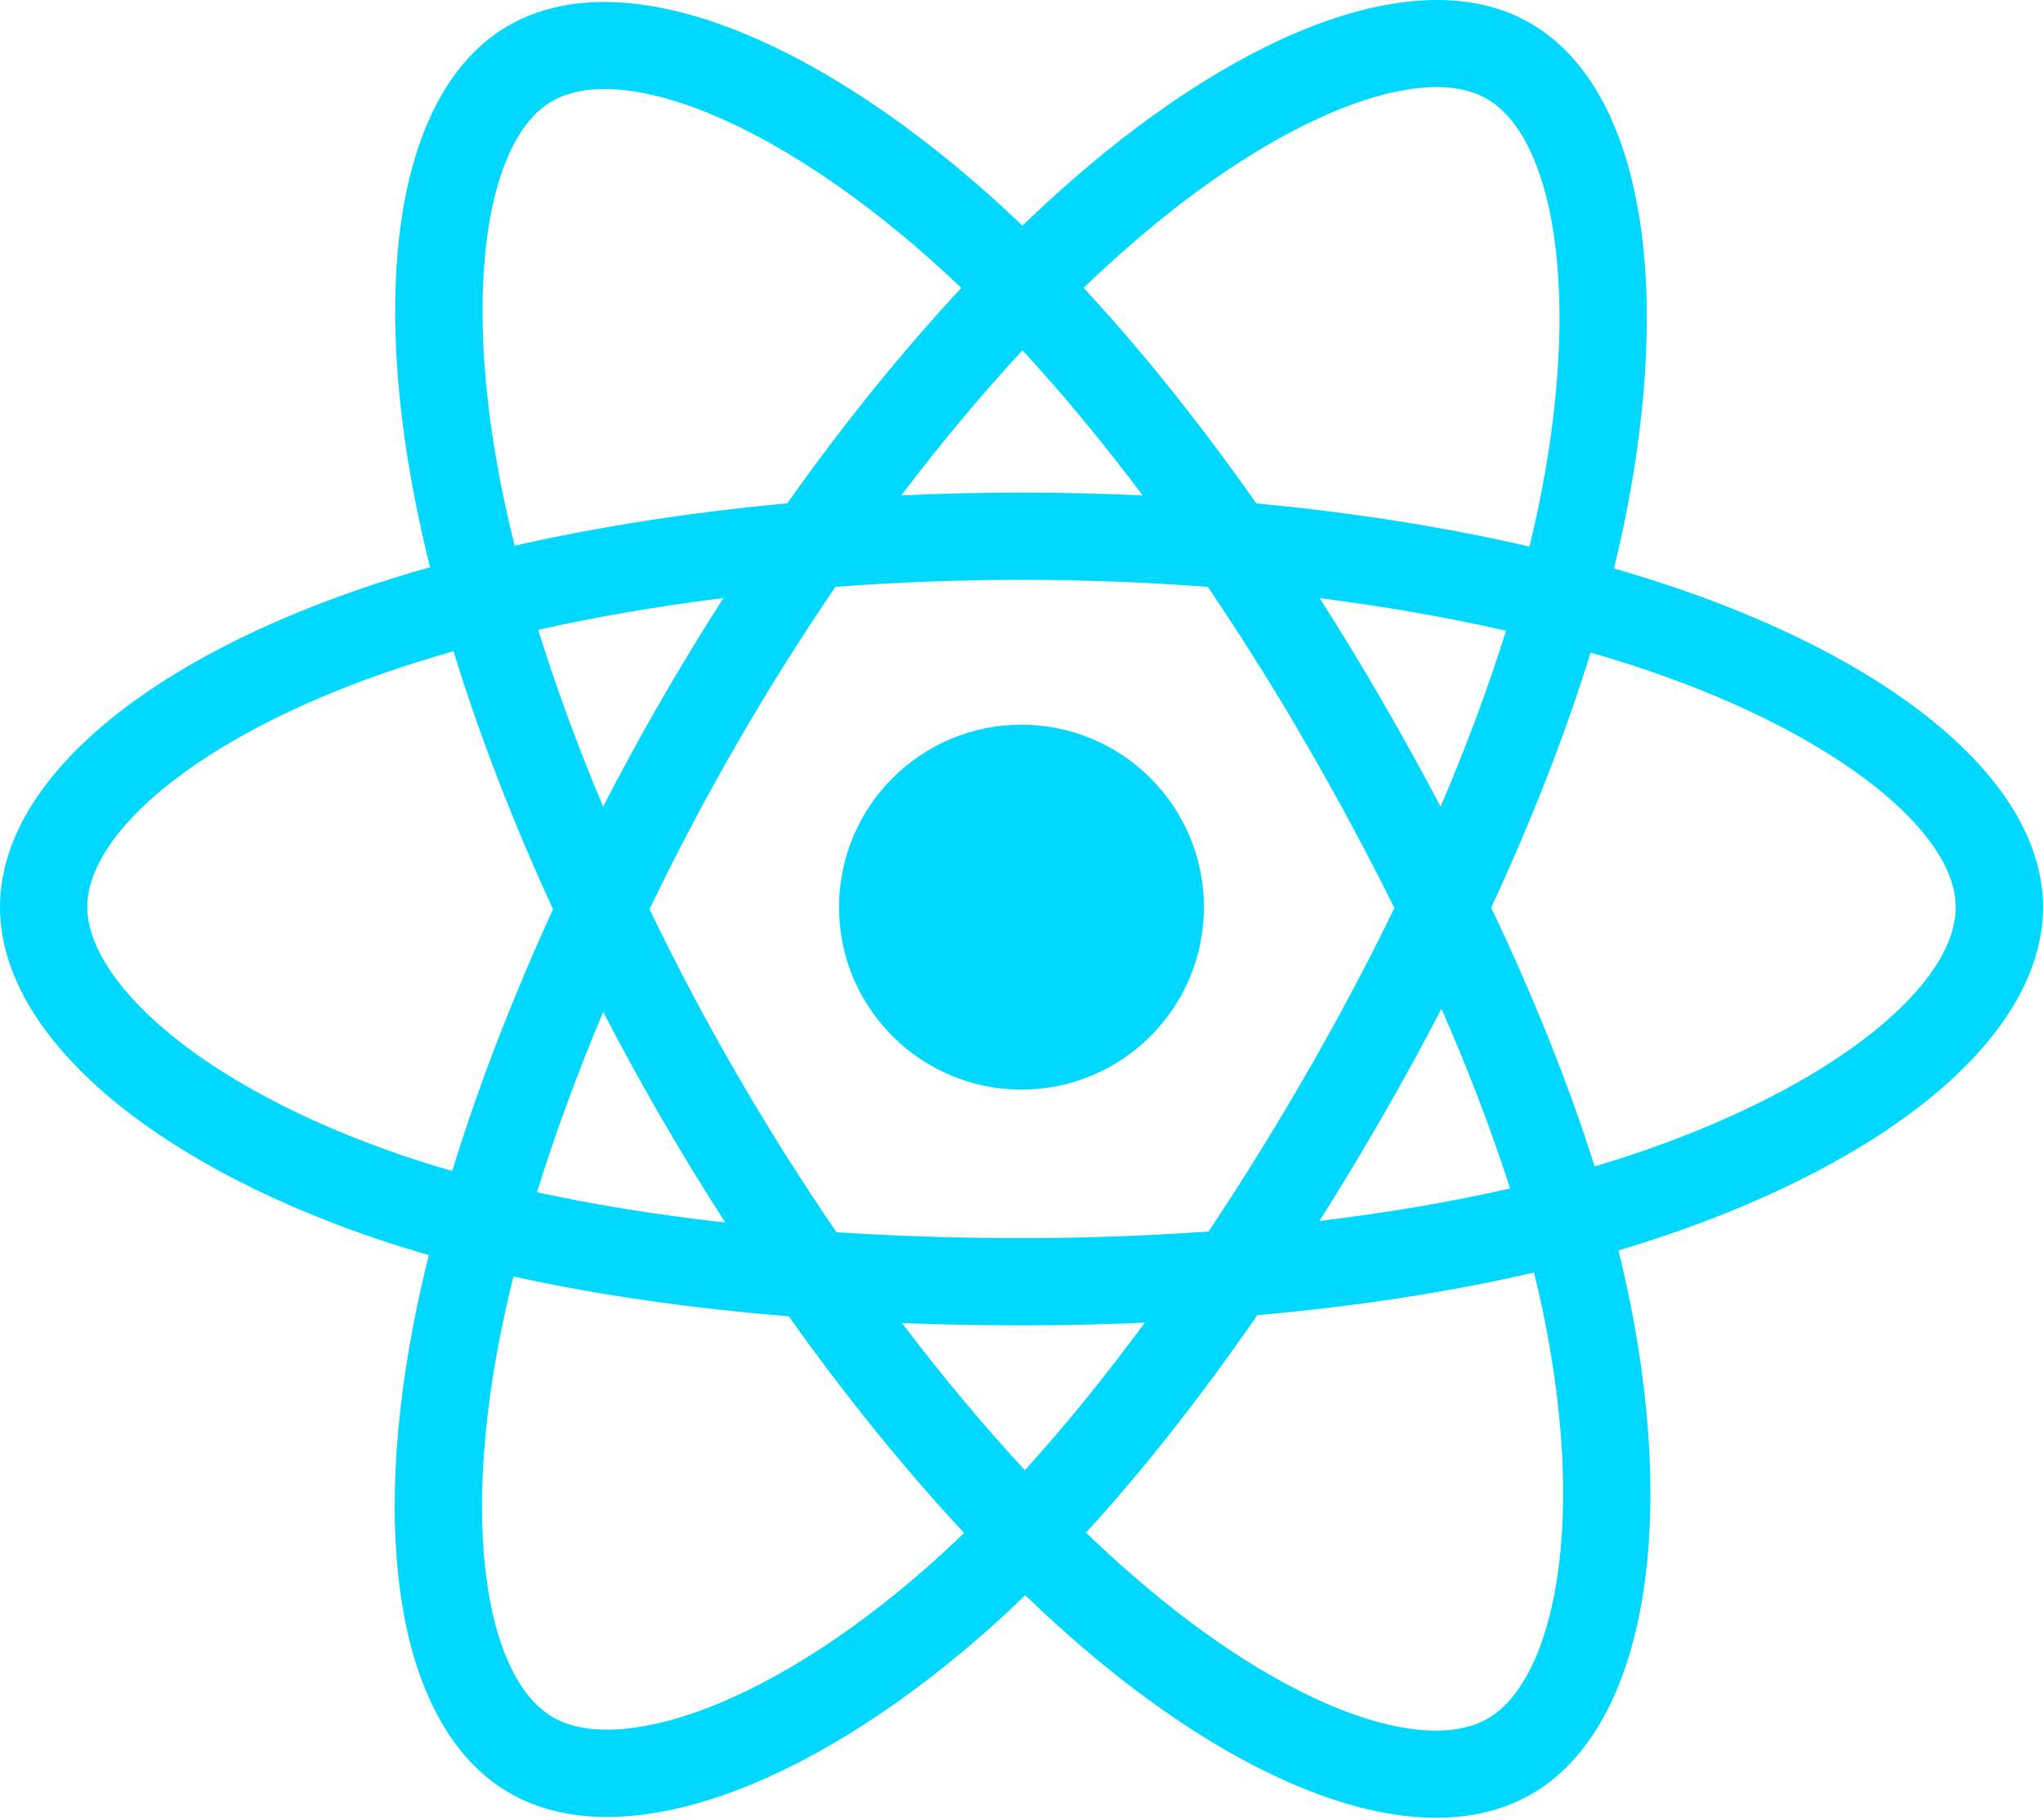
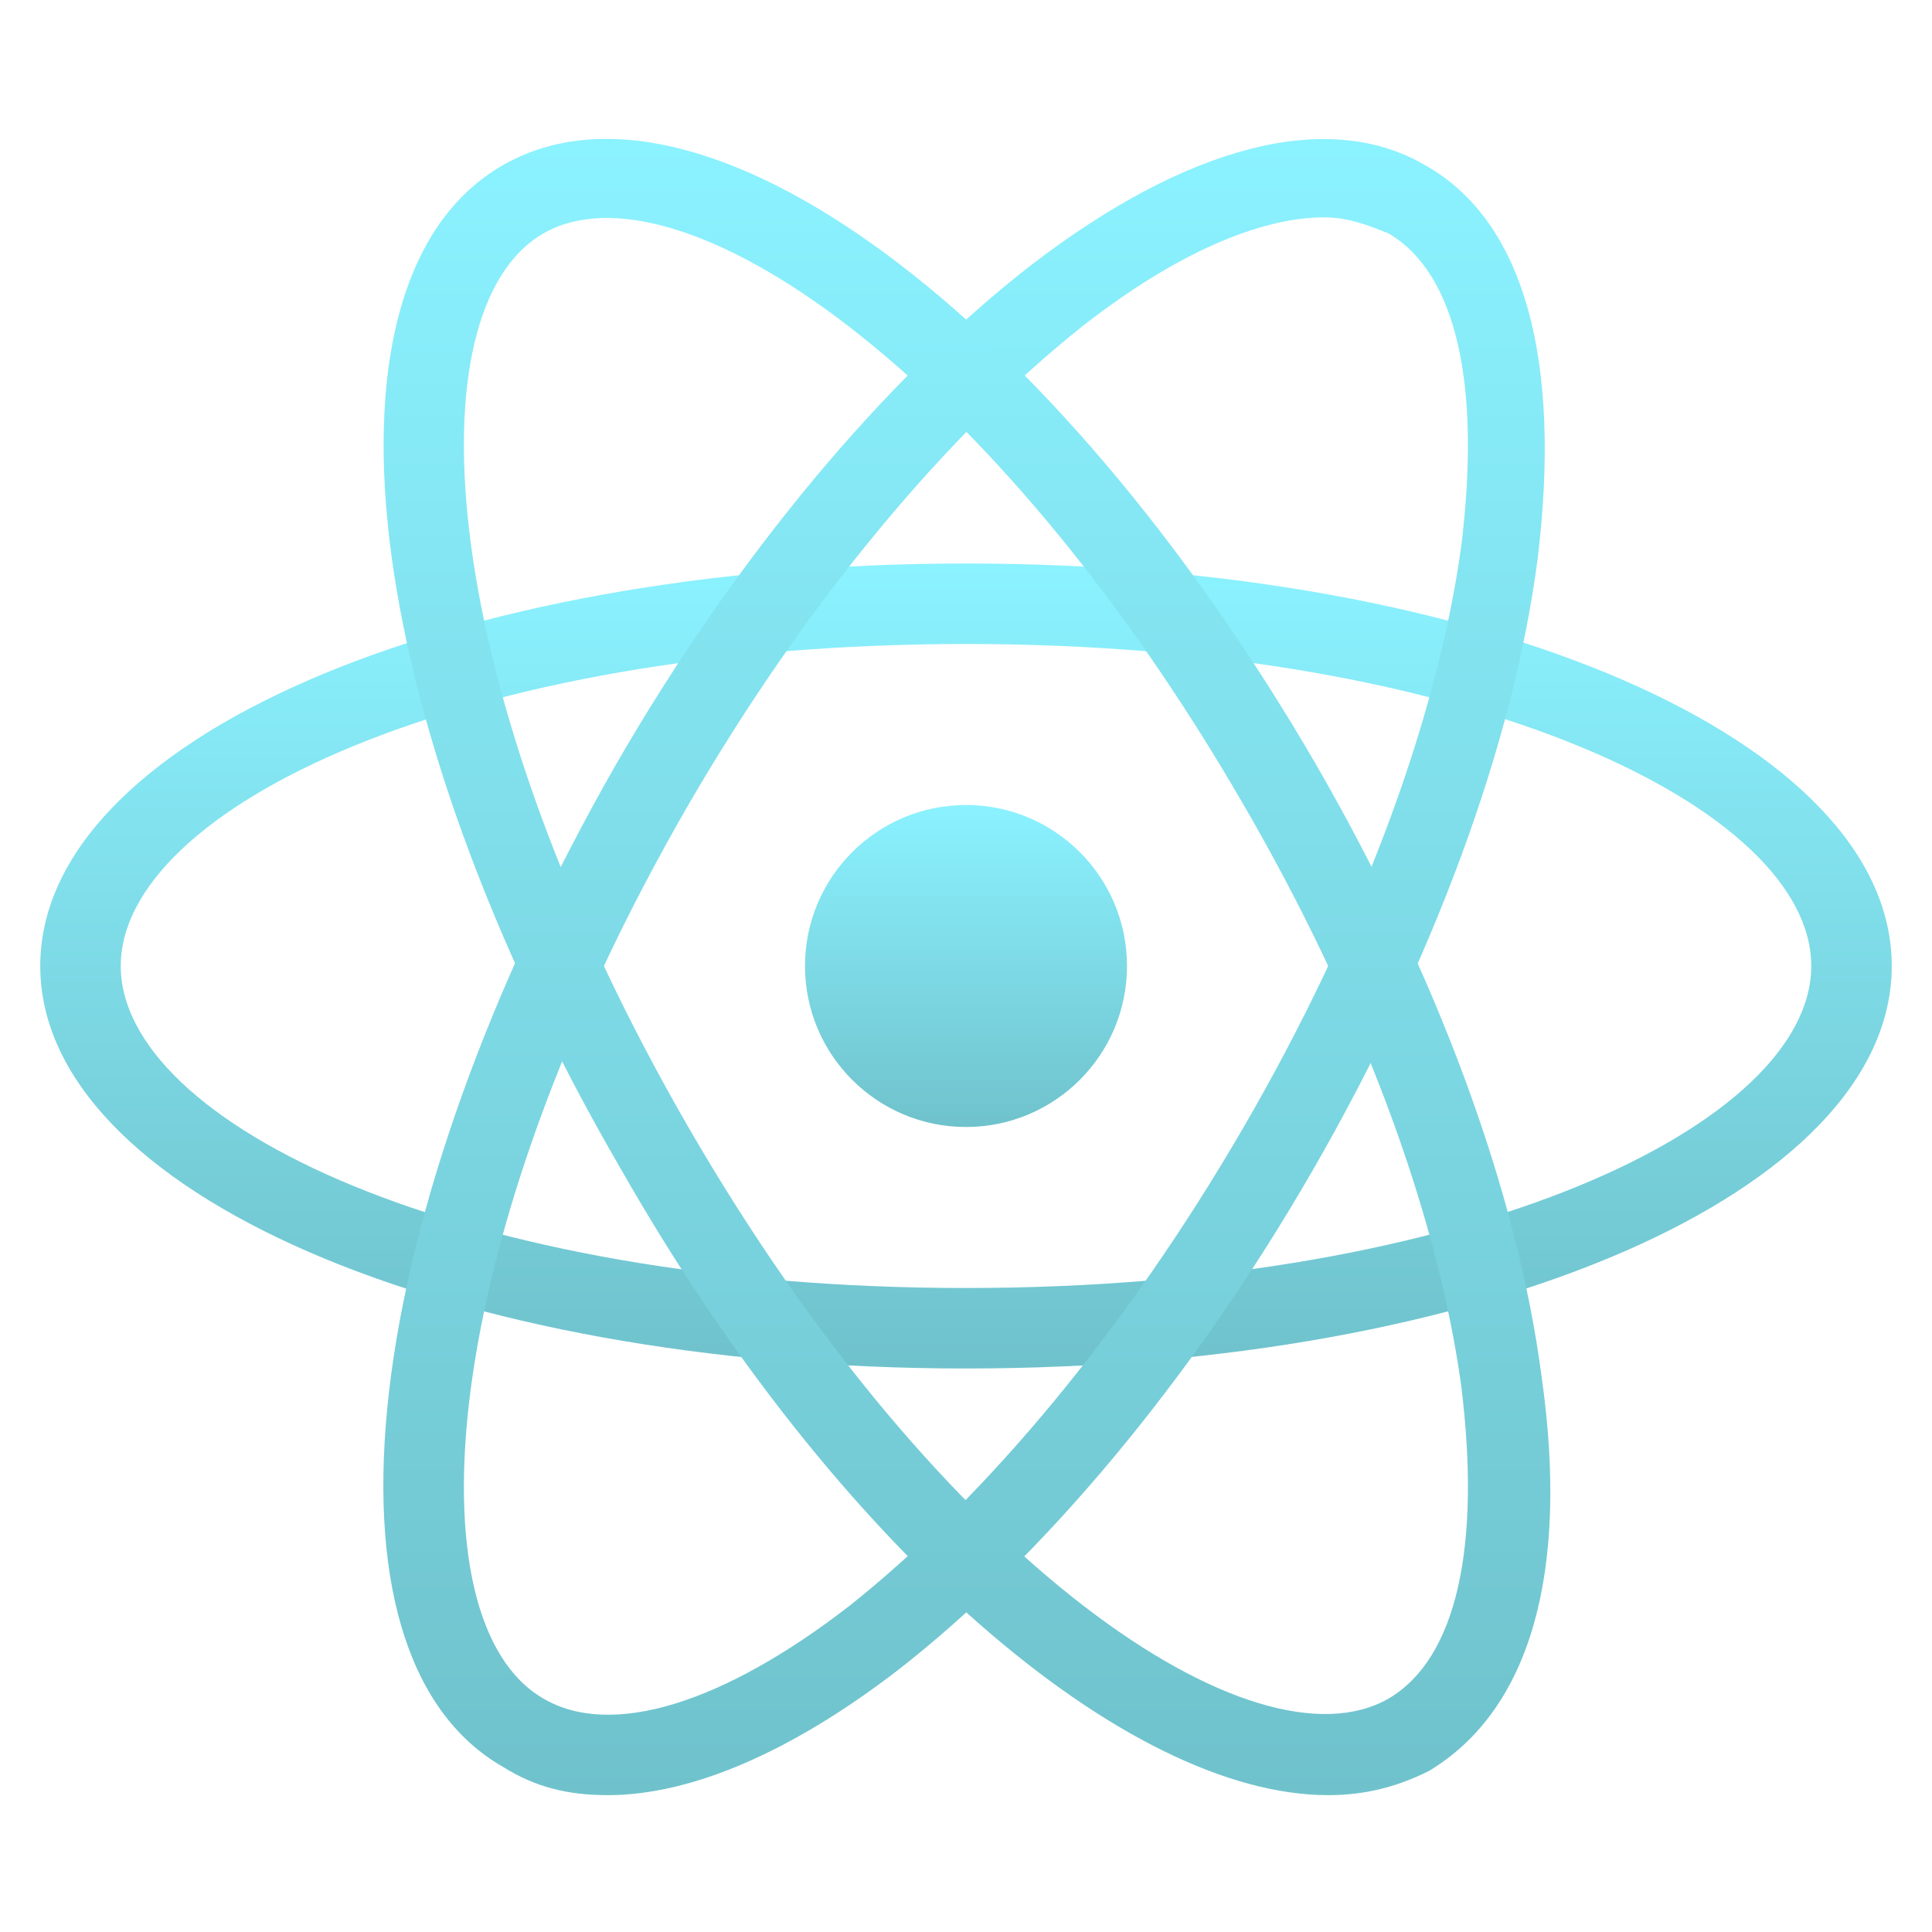
- <svg xmlns="http://www.w3.org/2000/svg" aria-hidden="true" role="img" class="iconify iconify--logos" width="35.93" height="32" preserveAspectRatio="xMidYMid meet" viewBox="0 0 256 228">
-   <path fill="#00D8FF" d="M210.483 73.824a171.49 171.49 0 0 0-8.24-2.597c.465-1.9.893-3.777 1.273-5.621c6.238-30.281 2.16-54.676-11.769-62.708c-13.355-7.7-35.196.329-57.254 19.526a171.23 171.23 0 0 0-6.375 5.848a155.866 155.866 0 0 0-4.241-3.917C100.759 3.829 77.587-4.822 63.673 3.233C50.33 10.957 46.379 33.89 51.995 62.588a170.974 170.974 0 0 0 1.892 8.48c-3.28.932-6.445 1.924-9.474 2.98C17.309 83.498 0 98.307 0 113.668c0 15.865 18.582 31.778 46.812 41.427a145.52 145.52 0 0 0 6.921 2.165a167.467 167.467 0 0 0-2.01 9.138c-5.354 28.2-1.173 50.591 12.134 58.266c13.744 7.926 36.812-.22 59.273-19.855a145.567 145.567 0 0 0 5.342-4.923a168.064 168.064 0 0 0 6.92 6.314c21.758 18.722 43.246 26.282 56.54 18.586c13.731-7.949 18.194-32.003 12.4-61.268a145.016 145.016 0 0 0-1.535-6.842c1.62-.48 3.21-.974 4.76-1.488c29.348-9.723 48.443-25.443 48.443-41.52c0-15.417-17.868-30.326-45.517-39.844Zm-6.365 70.984c-1.4.463-2.836.91-4.3 1.345c-3.24-10.257-7.612-21.163-12.963-32.432c5.106-11 9.31-21.767 12.459-31.957c2.619.758 5.16 1.557 7.61 2.4c23.69 8.156 38.14 20.213 38.14 29.504c0 9.896-15.606 22.743-40.946 31.14Zm-10.514 20.834c2.562 12.94 2.927 24.64 1.23 33.787c-1.524 8.219-4.59 13.698-8.382 15.893c-8.067 4.67-25.32-1.4-43.927-17.412a156.726 156.726 0 0 1-6.437-5.87c7.214-7.889 14.423-17.06 21.459-27.246c12.376-1.098 24.068-2.894 34.671-5.345a134.17 134.17 0 0 1 1.386 6.193ZM87.276 214.515c-7.882 2.783-14.16 2.863-17.955.675c-8.075-4.657-11.432-22.636-6.853-46.752a156.923 156.923 0 0 1 1.869-8.499c10.486 2.32 22.093 3.988 34.498 4.994c7.084 9.967 14.501 19.128 21.976 27.15a134.668 134.668 0 0 1-4.877 4.492c-9.933 8.682-19.886 14.842-28.658 17.94ZM50.35 144.747c-12.483-4.267-22.792-9.812-29.858-15.863c-6.35-5.437-9.555-10.836-9.555-15.216c0-9.322 13.897-21.212 37.076-29.293c2.813-.98 5.757-1.905 8.812-2.773c3.204 10.42 7.406 21.315 12.477 32.332c-5.137 11.18-9.399 22.249-12.634 32.792a134.718 134.718 0 0 1-6.318-1.979Zm12.378-84.26c-4.811-24.587-1.616-43.134 6.425-47.789c8.564-4.958 27.502 2.111 47.463 19.835a144.318 144.318 0 0 1 3.841 3.545c-7.438 7.987-14.787 17.08-21.808 26.988c-12.04 1.116-23.565 2.908-34.161 5.309a160.342 160.342 0 0 1-1.76-7.887Zm110.427 27.268a347.8 347.8 0 0 0-7.785-12.803c8.168 1.033 15.994 2.404 23.343 4.08c-2.206 7.072-4.956 14.465-8.193 22.045a381.151 381.151 0 0 0-7.365-13.322Zm-45.032-43.861c5.044 5.465 10.096 11.566 15.065 18.186a322.04 322.04 0 0 0-30.257-.006c4.974-6.559 10.069-12.652 15.192-18.18ZM82.802 87.83a323.167 323.167 0 0 0-7.227 13.238c-3.184-7.553-5.909-14.98-8.134-22.152c7.304-1.634 15.093-2.97 23.209-3.984a321.524 321.524 0 0 0-7.848 12.897Zm8.081 65.352c-8.385-.936-16.291-2.203-23.593-3.793c2.26-7.3 5.045-14.885 8.298-22.6a321.187 321.187 0 0 0 7.257 13.246c2.594 4.48 5.28 8.868 8.038 13.147Zm37.542 31.03c-5.184-5.592-10.354-11.779-15.403-18.433c4.902.192 9.899.29 14.978.29c5.218 0 10.376-.117 15.453-.343c-4.985 6.774-10.018 12.97-15.028 18.486Zm52.198-57.817c3.422 7.8 6.306 15.345 8.596 22.52c-7.422 1.694-15.436 3.058-23.88 4.071a382.417 382.417 0 0 0 7.859-13.026a347.403 347.403 0 0 0 7.425-13.565Zm-16.898 8.101a358.557 358.557 0 0 1-12.281 19.815a329.4 329.4 0 0 1-23.444.823c-7.967 0-15.716-.248-23.178-.732a310.202 310.202 0 0 1-12.513-19.846h.001a307.41 307.41 0 0 1-10.923-20.627a310.278 310.278 0 0 1 10.89-20.637l-.001.001a307.318 307.318 0 0 1 12.413-19.761c7.613-.576 15.42-.876 23.31-.876H128c7.926 0 15.743.303 23.354.883a329.357 329.357 0 0 1 12.335 19.695a358.489 358.489 0 0 1 11.036 20.54a329.472 329.472 0 0 1-11 20.722Zm22.56-122.124c8.572 4.944 11.906 24.881 6.52 51.026c-.344 1.668-.73 3.367-1.15 5.09c-10.622-2.452-22.155-4.275-34.23-5.408c-7.034-10.017-14.323-19.124-21.64-27.008a160.789 160.789 0 0 1 5.888-5.4c18.9-16.447 36.564-22.941 44.612-18.3ZM128 90.808c12.625 0 22.86 10.235 22.86 22.86s-10.235 22.86-22.86 22.86s-22.86-10.235-22.86-22.86s10.235-22.86 22.86-22.86Z" />
+ <svg xmlns="http://www.w3.org/2000/svg" width="48" height="48" viewBox="0 0 48 48" fill="none">
+   <path d="M24 34C11.1 34 1 29.6 1 24C1 18.4 11.1 14 24 14C36.9 14 47 18.4 47 24C47 29.6 36.9 34 24 34ZM24 16C11.4 16 3 20.1 3 24C3 27.9 11.4 32 24 32C36.6 32 45 27.9 45 24C45 20.1 36.6 16 24 16Z" fill="url(#paint0_linear_398_32)" />
+   <path d="M15.1 44.6C14.1 44.6 13.3 44.4 12.5 43.9C7.6 41.1 8.9 30.2 15.3 19C18.3 13.8 22 9.4 25.6 6.6C29.5 3.6 33 2.7 35.4 4.1C37.9 5.5 38.8 9 38.2 13.9C37.6 18.5 35.6 23.9 32.6 29.1C29.6 34.3 25.9 38.7 22.3 41.5C19.7 43.5 17.2 44.6 15.1 44.6ZM32.9 5.4C31.3 5.4 29.2 6.3 26.9 8.1C23.5 10.8 20 15 17.1 20C10.8 30.9 10.2 40.3 13.5 42.2C15.2 43.2 18 42.3 21.1 39.9C24.5 37.2 28 33 30.9 28C33.8 23 35.7 17.9 36.3 13.6C36.8 9.6 36.2 6.8 34.5 5.8C34 5.6 33.5 5.4 32.9 5.4Z" fill="url(#paint1_linear_398_32)" />
+   <path d="M33 44.6C28 44.6 20.8 38.5 15.4 29C8.9 17.8 7.6 6.9 12.5 4.1C17.4 1.3 26.2 7.8 32.7 19C35.7 24.2 37.7 29.6 38.3 34.2C39 39.1 38 42.5 35.5 44C34.7 44.4 33.9 44.6 33 44.6ZM13.5 5.8C10.2 7.7 10.8 17.1 17.1 28C23.4 38.9 31.2 44.1 34.5 42.2C36.2 41.2 36.8 38.4 36.3 34.4C35.7 30.1 33.8 25 30.9 20C24.6 9.1 16.8 3.9 13.5 5.8Z" fill="url(#paint2_linear_398_32)" />
+   <path d="M24 28C26.209 28 28 26.209 28 24C28 21.791 26.209 20 24 20C21.791 20 20 21.791 20 24C20 26.209 21.791 28 24 28Z" fill="url(#paint3_linear_398_32)" />
+   <defs>
+     <linearGradient id="paint0_linear_398_32" x1="24" y1="14" x2="24" y2="34" gradientUnits="userSpaceOnUse">
+       <stop stop-color="#8BF2FF" />
+       <stop offset="1" stop-color="#6FC2CC" />
+     </linearGradient>
+     <linearGradient id="paint1_linear_398_32" x1="23.951" y1="3.455" x2="23.951" y2="44.6" gradientUnits="userSpaceOnUse">
+       <stop stop-color="#8BF2FF" />
+       <stop offset="1" stop-color="#6FC2CC" />
+     </linearGradient>
+     <linearGradient id="paint2_linear_398_32" x1="24.024" y1="3.451" x2="24.024" y2="44.6" gradientUnits="userSpaceOnUse">
+       <stop stop-color="#8BF2FF" />
+       <stop offset="1" stop-color="#6FC2CC" />
+     </linearGradient>
+     <linearGradient id="paint3_linear_398_32" x1="24" y1="20" x2="24" y2="28" gradientUnits="userSpaceOnUse">
+       <stop stop-color="#8BF2FF" />
+       <stop offset="1" stop-color="#6FC2CC" />
+     </linearGradient>
+   </defs>
</svg>
